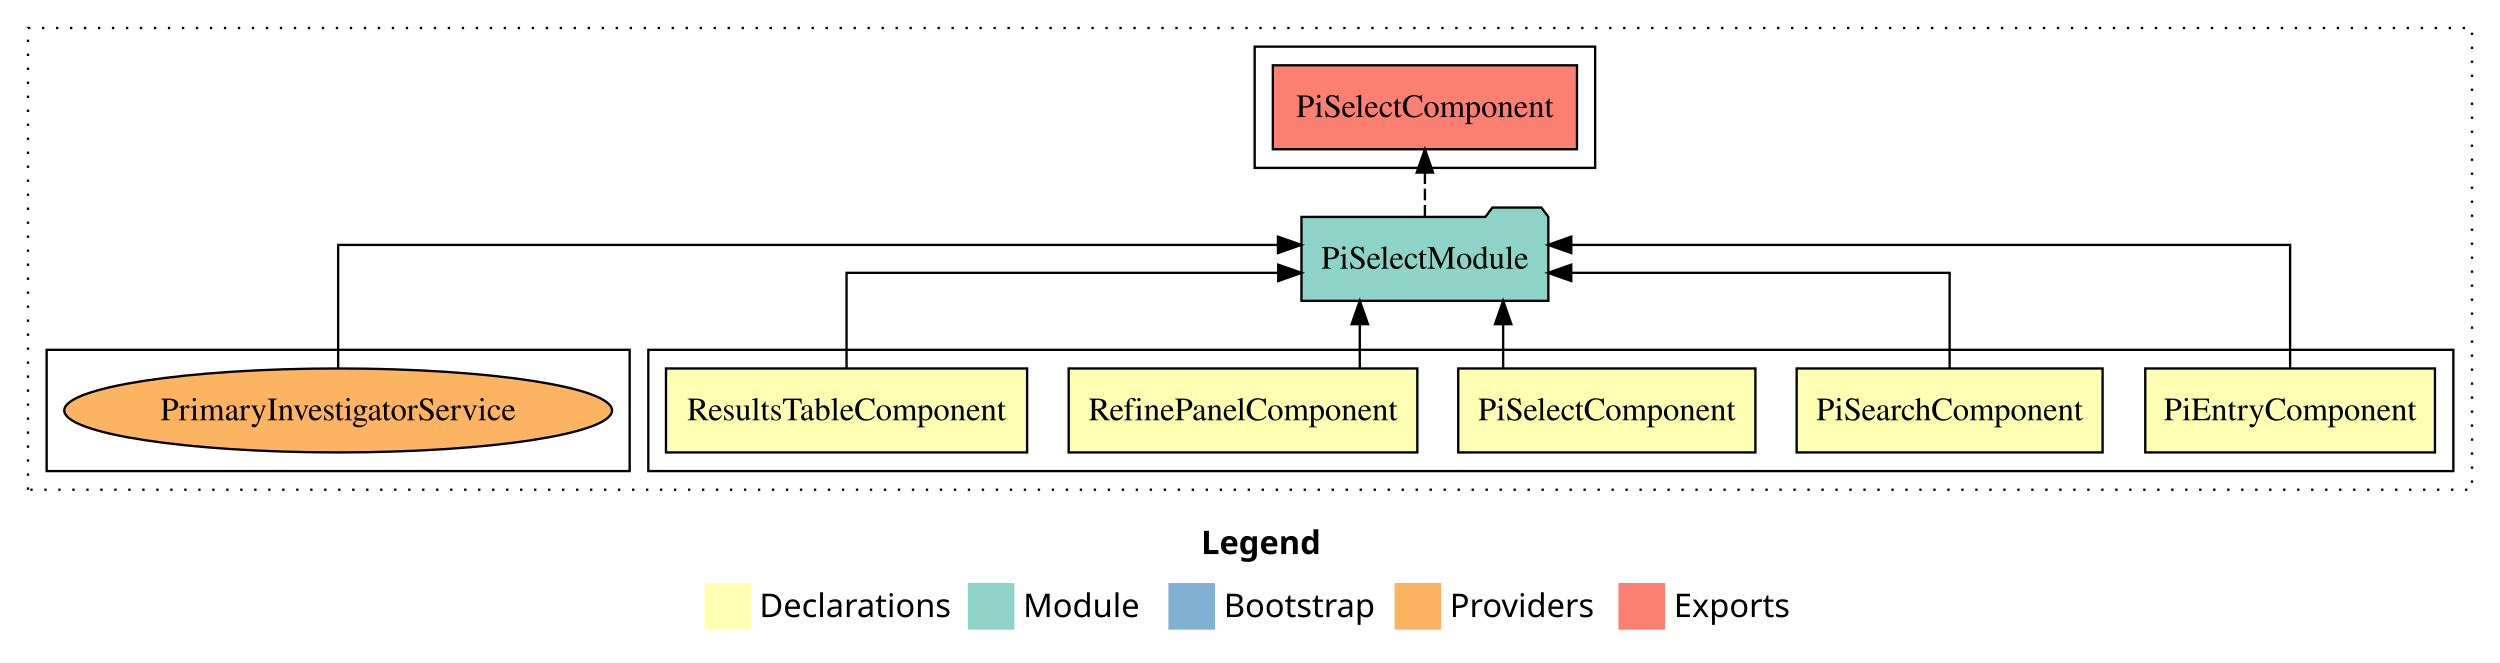
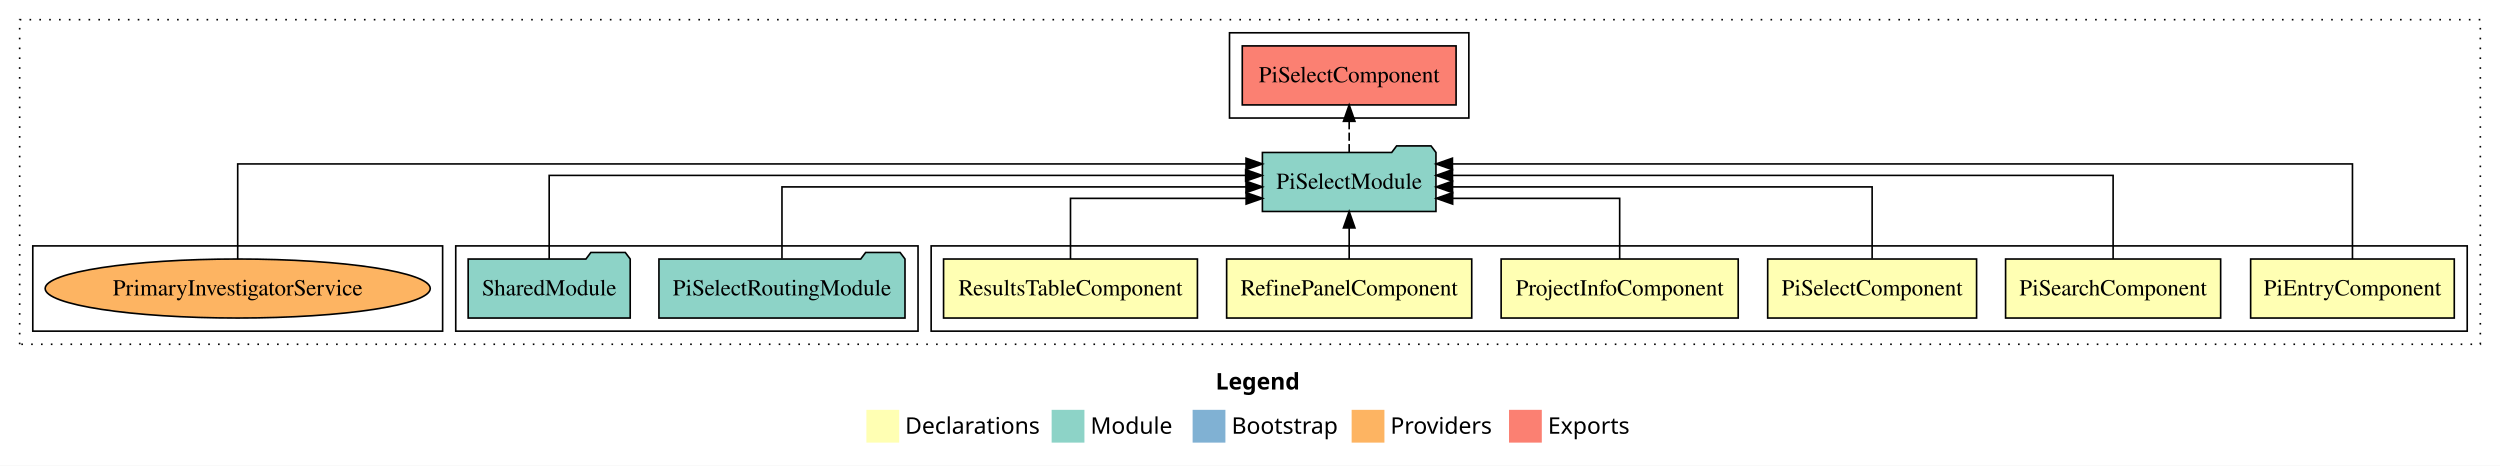
- <svg xmlns="http://www.w3.org/2000/svg" width="1072pt" height="284pt" viewBox="0.00 0.00 1072.00 284.00">
+ <svg xmlns="http://www.w3.org/2000/svg" width="1525pt" height="284pt" viewBox="0.00 0.00 1525.00 284.00">
  <g id="graph0" class="graph" transform="scale(1 1) rotate(0) translate(4 280)">
-     <polygon fill="#ffffff" stroke="transparent" points="-4,4 -4,-280 1068,-280 1068,4 -4,4" />
-     <text text-anchor="start" x="511.009" y="-42.4" font-family="sans-serif" font-weight="bold" font-size="14.00" fill="#000000">Legend</text>
-     <polygon fill="#ffffb3" stroke="transparent" points="298,-10 298,-30 318,-30 318,-10 298,-10" />
-     <text text-anchor="start" x="321.629" y="-15.4" font-family="sans-serif" font-size="14.00" fill="#000000">  Declarations</text>
-     <polygon fill="#8dd3c7" stroke="transparent" points="411,-10 411,-30 431,-30 431,-10 411,-10" />
-     <text text-anchor="start" x="434.725" y="-15.4" font-family="sans-serif" font-size="14.00" fill="#000000">  Module</text>
-     <polygon fill="#80b1d3" stroke="transparent" points="497,-10 497,-30 517,-30 517,-10 497,-10" />
-     <text text-anchor="start" x="520.781" y="-15.4" font-family="sans-serif" font-size="14.00" fill="#000000">  Bootstrap</text>
-     <polygon fill="#fdb462" stroke="transparent" points="594,-10 594,-30 614,-30 614,-10 594,-10" />
-     <text text-anchor="start" x="617.673" y="-15.4" font-family="sans-serif" font-size="14.00" fill="#000000">  Providers</text>
-     <polygon fill="#fb8072" stroke="transparent" points="690,-10 690,-30 710,-30 710,-10 690,-10" />
-     <text text-anchor="start" x="713.726" y="-15.4" font-family="sans-serif" font-size="14.00" fill="#000000">  Exports</text>
+     <polygon fill="#ffffff" stroke="transparent" points="-4,4 -4,-280 1521,-280 1521,4 -4,4" />
+     <text text-anchor="start" x="737.509" y="-42.4" font-family="sans-serif" font-weight="bold" font-size="14.00" fill="#000000">Legend</text>
+     <polygon fill="#ffffb3" stroke="transparent" points="524.5,-10 524.5,-30 544.5,-30 544.5,-10 524.5,-10" />
+     <text text-anchor="start" x="548.129" y="-15.4" font-family="sans-serif" font-size="14.00" fill="#000000">  Declarations</text>
+     <polygon fill="#8dd3c7" stroke="transparent" points="637.5,-10 637.5,-30 657.5,-30 657.5,-10 637.5,-10" />
+     <text text-anchor="start" x="661.225" y="-15.4" font-family="sans-serif" font-size="14.00" fill="#000000">  Module</text>
+     <polygon fill="#80b1d3" stroke="transparent" points="723.5,-10 723.5,-30 743.5,-30 743.5,-10 723.5,-10" />
+     <text text-anchor="start" x="747.281" y="-15.4" font-family="sans-serif" font-size="14.00" fill="#000000">  Bootstrap</text>
+     <polygon fill="#fdb462" stroke="transparent" points="820.5,-10 820.5,-30 840.5,-30 840.5,-10 820.5,-10" />
+     <text text-anchor="start" x="844.173" y="-15.4" font-family="sans-serif" font-size="14.00" fill="#000000">  Providers</text>
+     <polygon fill="#fb8072" stroke="transparent" points="916.5,-10 916.5,-30 936.5,-30 936.5,-10 916.5,-10" />
+     <text text-anchor="start" x="940.226" y="-15.4" font-family="sans-serif" font-size="14.00" fill="#000000">  Exports</text>
    <g id="clust1" class="cluster">
-       <polygon fill="none" stroke="#000000" stroke-dasharray="1,5" points="8,-70 8,-268 1056,-268 1056,-70 8,-70" />
+       <polygon fill="none" stroke="#000000" stroke-dasharray="1,5" points="8,-70 8,-268 1509,-268 1509,-70 8,-70" />
    </g>
    <g id="clust2" class="cluster">
-       <polygon fill="none" stroke="#000000" points="274,-78 274,-130 1048,-130 1048,-78 274,-78" />
+       <polygon fill="none" stroke="#000000" points="564,-78 564,-130 1501,-130 1501,-78 564,-78" />
    </g>
    <g id="clust9" class="cluster">
-       <polygon fill="none" stroke="#000000" points="534,-208 534,-260 680,-260 680,-208 534,-208" />
+       <polygon fill="none" stroke="#000000" points="274,-78 274,-130 556,-130 556,-78 274,-78" />
    </g>
-     <g id="clust11" class="cluster">
+     <g id="clust10" class="cluster">
+       <polygon fill="none" stroke="#000000" points="746,-208 746,-260 892,-260 892,-208 746,-208" />
+     </g>
+     <g id="clust12" class="cluster">
      <polygon fill="none" stroke="#000000" points="16,-78 16,-130 266,-130 266,-78 16,-78" />
    </g>
    <g id="node1" class="node">
-       <polygon fill="#ffffb3" stroke="#000000" points="1040.109,-122 915.891,-122 915.891,-86 1040.109,-86 1040.109,-122" />
-       <text text-anchor="middle" x="978" y="-99.8" font-family="Times,serif" font-size="14.00" fill="#000000">PiEntryComponent</text>
+       <polygon fill="#ffffb3" stroke="#000000" points="1493.109,-122 1368.891,-122 1368.891,-86 1493.109,-86 1493.109,-122" />
+       <text text-anchor="middle" x="1431" y="-99.8" font-family="Times,serif" font-size="14.00" fill="#000000">PiEntryComponent</text>
+     </g>
+     <g id="node7" class="node">
+       <polygon fill="#8dd3c7" stroke="#000000" points="871.932,-187 868.932,-191 847.932,-191 844.932,-187 766.068,-187 766.068,-151 871.932,-151 871.932,-187" />
+       <text text-anchor="middle" x="819" y="-164.8" font-family="Times,serif" font-size="14.00" fill="#000000">PiSelectModule</text>
+     </g>
+     <g id="edge1" class="edge">
+       <path fill="none" stroke="#000000" d="M1431,-122.011C1431,-144.485 1431,-180 1431,-180 1431,-180 881.974,-180 881.974,-180" />
+       <polygon fill="#000000" stroke="#000000" points="881.974,-176.5 871.974,-180 881.974,-183.5 881.974,-176.5" />
+     </g>
+     <g id="node2" class="node">
+       <polygon fill="#ffffb3" stroke="#000000" points="1350.593,-122 1219.407,-122 1219.407,-86 1350.593,-86 1350.593,-122" />
+       <text text-anchor="middle" x="1285" y="-99.8" font-family="Times,serif" font-size="14.00" fill="#000000">PiSearchComponent</text>
+     </g>
+     <g id="edge2" class="edge">
+       <path fill="none" stroke="#000000" d="M1285,-122.129C1285,-142.572 1285,-173 1285,-173 1285,-173 882.002,-173 882.002,-173" />
+       <polygon fill="#000000" stroke="#000000" points="882.003,-169.5 872.002,-173 882.002,-176.5 882.003,-169.5" />
+     </g>
+     <g id="node3" class="node">
+       <polygon fill="#ffffb3" stroke="#000000" points="1201.713,-122 1074.287,-122 1074.287,-86 1201.713,-86 1201.713,-122" />
+       <text text-anchor="middle" x="1138" y="-99.8" font-family="Times,serif" font-size="14.00" fill="#000000">PiSelectComponent</text>
+     </g>
+     <g id="edge3" class="edge">
+       <path fill="none" stroke="#000000" d="M1138,-122.267C1138,-140.555 1138,-166 1138,-166 1138,-166 882.034,-166 882.034,-166" />
+       <polygon fill="#000000" stroke="#000000" points="882.034,-162.5 872.034,-166 882.034,-169.5 882.034,-162.5" />
+     </g>
+     <g id="node4" class="node">
+       <polygon fill="#ffffb3" stroke="#000000" points="1056.307,-122 911.692,-122 911.692,-86 1056.307,-86 1056.307,-122" />
+       <text text-anchor="middle" x="984" y="-99.8" font-family="Times,serif" font-size="14.00" fill="#000000">ProjectInfoComponent</text>
+     </g>
+     <g id="edge4" class="edge">
+       <path fill="none" stroke="#000000" d="M984,-122.009C984,-138.049 984,-159 984,-159 984,-159 882.115,-159 882.115,-159" />
+       <polygon fill="#000000" stroke="#000000" points="882.115,-155.5 872.115,-159 882.115,-162.5 882.115,-155.5" />
+     </g>
+     <g id="node5" class="node">
+       <polygon fill="#ffffb3" stroke="#000000" points="893.752,-122 744.248,-122 744.248,-86 893.752,-86 893.752,-122" />
+       <text text-anchor="middle" x="819" y="-99.8" font-family="Times,serif" font-size="14.00" fill="#000000">RefinePanelComponent</text>
+     </g>
+     <g id="edge5" class="edge">
+       <path fill="none" stroke="#000000" d="M819,-122.106C819,-122.106 819,-140.991 819,-140.991" />
+       <polygon fill="#000000" stroke="#000000" points="815.5,-140.991 819,-150.991 822.5,-140.991 815.5,-140.991" />
    </g>
    <g id="node6" class="node">
-       <polygon fill="#8dd3c7" stroke="#000000" points="659.932,-187 656.932,-191 635.932,-191 632.932,-187 554.068,-187 554.068,-151 659.932,-151 659.932,-187" />
-       <text text-anchor="middle" x="607" y="-164.8" font-family="Times,serif" font-size="14.00" fill="#000000">PiSelectModule</text>
-     </g>
-     <g id="edge1" class="edge">
-       <path fill="none" stroke="#000000" d="M978,-122.284C978,-143.321 978,-175 978,-175 978,-175 669.761,-175 669.761,-175" />
-       <polygon fill="#000000" stroke="#000000" points="669.761,-171.5 659.761,-175 669.761,-178.5 669.761,-171.5" />
-     </g>
-     <g id="node2" class="node">
-       <polygon fill="#ffffb3" stroke="#000000" points="897.593,-122 766.407,-122 766.407,-86 897.593,-86 897.593,-122" />
-       <text text-anchor="middle" x="832" y="-99.8" font-family="Times,serif" font-size="14.00" fill="#000000">PiSearchComponent</text>
-     </g>
-     <g id="edge2" class="edge">
-       <path fill="none" stroke="#000000" d="M832,-122.022C832,-139.373 832,-163 832,-163 832,-163 669.753,-163 669.753,-163" />
-       <polygon fill="#000000" stroke="#000000" points="669.753,-159.5 659.753,-163 669.753,-166.5 669.753,-159.5" />
-     </g>
-     <g id="node3" class="node">
-       <polygon fill="#ffffb3" stroke="#000000" points="748.713,-122 621.287,-122 621.287,-86 748.713,-86 748.713,-122" />
-       <text text-anchor="middle" x="685" y="-99.8" font-family="Times,serif" font-size="14.00" fill="#000000">PiSelectComponent</text>
-     </g>
-     <g id="edge3" class="edge">
-       <path fill="none" stroke="#000000" d="M640.554,-122.106C640.554,-122.106 640.554,-140.991 640.554,-140.991" />
-       <polygon fill="#000000" stroke="#000000" points="637.054,-140.991 640.554,-150.991 644.054,-140.991 637.054,-140.991" />
-     </g>
-     <g id="node4" class="node">
-       <polygon fill="#ffffb3" stroke="#000000" points="603.752,-122 454.248,-122 454.248,-86 603.752,-86 603.752,-122" />
-       <text text-anchor="middle" x="529" y="-99.8" font-family="Times,serif" font-size="14.00" fill="#000000">RefinePanelComponent</text>
-     </g>
-     <g id="edge4" class="edge">
-       <path fill="none" stroke="#000000" d="M579.08,-122.106C579.08,-122.106 579.08,-140.991 579.08,-140.991" />
-       <polygon fill="#000000" stroke="#000000" points="575.58,-140.991 579.08,-150.991 582.58,-140.991 575.58,-140.991" />
-     </g>
-     <g id="node5" class="node">
-       <polygon fill="#ffffb3" stroke="#000000" points="436.427,-122 281.573,-122 281.573,-86 436.427,-86 436.427,-122" />
-       <text text-anchor="middle" x="359" y="-99.8" font-family="Times,serif" font-size="14.00" fill="#000000">ResultsTableComponent</text>
-     </g>
-     <g id="edge5" class="edge">
-       <path fill="none" stroke="#000000" d="M359,-122.022C359,-139.373 359,-163 359,-163 359,-163 544.102,-163 544.102,-163" />
-       <polygon fill="#000000" stroke="#000000" points="544.102,-166.5 554.102,-163 544.102,-159.5 544.102,-166.5" />
-     </g>
-     <g id="node7" class="node">
-       <polygon fill="#fb8072" stroke="#000000" points="672.213,-252 541.787,-252 541.787,-216 672.213,-216 672.213,-252" />
-       <text text-anchor="middle" x="607" y="-229.8" font-family="Times,serif" font-size="14.00" fill="#000000">PiSelectComponent </text>
+       <polygon fill="#ffffb3" stroke="#000000" points="726.427,-122 571.573,-122 571.573,-86 726.427,-86 726.427,-122" />
+       <text text-anchor="middle" x="649" y="-99.8" font-family="Times,serif" font-size="14.00" fill="#000000">ResultsTableComponent</text>
    </g>
    <g id="edge6" class="edge">
-       <path fill="none" stroke="#000000" stroke-dasharray="5,2" d="M607,-187.106C607,-187.106 607,-205.991 607,-205.991" />
-       <polygon fill="#000000" stroke="#000000" points="603.5,-205.991 607,-215.991 610.5,-205.991 603.5,-205.991" />
+       <path fill="none" stroke="#000000" d="M649,-122.009C649,-138.049 649,-159 649,-159 649,-159 756.143,-159 756.143,-159" />
+       <polygon fill="#000000" stroke="#000000" points="756.143,-162.5 766.143,-159 756.143,-155.5 756.143,-162.5" />
+     </g>
+     <g id="node10" class="node">
+       <polygon fill="#fb8072" stroke="#000000" points="884.213,-252 753.787,-252 753.787,-216 884.213,-216 884.213,-252" />
+       <text text-anchor="middle" x="819" y="-229.8" font-family="Times,serif" font-size="14.00" fill="#000000">PiSelectComponent </text>
+     </g>
+     <g id="edge9" class="edge">
+       <path fill="none" stroke="#000000" stroke-dasharray="5,2" d="M819,-187.106C819,-187.106 819,-205.991 819,-205.991" />
+       <polygon fill="#000000" stroke="#000000" points="815.5,-205.991 819,-215.991 822.5,-205.991 815.5,-205.991" />
    </g>
    <g id="node8" class="node">
+       <polygon fill="#8dd3c7" stroke="#000000" points="548.049,-122 545.049,-126 524.049,-126 521.049,-122 397.951,-122 397.951,-86 548.049,-86 548.049,-122" />
+       <text text-anchor="middle" x="473" y="-99.8" font-family="Times,serif" font-size="14.00" fill="#000000">PiSelectRoutingModule</text>
+     </g>
+     <g id="edge7" class="edge">
+       <path fill="none" stroke="#000000" d="M473,-122.267C473,-140.555 473,-166 473,-166 473,-166 756.073,-166 756.073,-166" />
+       <polygon fill="#000000" stroke="#000000" points="756.073,-169.5 766.073,-166 756.073,-162.5 756.073,-169.5" />
+     </g>
+     <g id="node9" class="node">
+       <polygon fill="#8dd3c7" stroke="#000000" points="380.423,-122 377.423,-126 356.423,-126 353.423,-122 281.577,-122 281.577,-86 380.423,-86 380.423,-122" />
+       <text text-anchor="middle" x="331" y="-99.8" font-family="Times,serif" font-size="14.00" fill="#000000">SharedModule</text>
+     </g>
+     <g id="edge8" class="edge">
+       <path fill="none" stroke="#000000" d="M331,-122.129C331,-142.572 331,-173 331,-173 331,-173 755.846,-173 755.846,-173" />
+       <polygon fill="#000000" stroke="#000000" points="755.846,-176.5 765.846,-173 755.846,-169.5 755.846,-176.5" />
+     </g>
+     <g id="node11" class="node">
      <ellipse fill="#fdb462" stroke="#000000" cx="141" cy="-104" rx="117.449" ry="18" />
      <text text-anchor="middle" x="141" y="-99.8" font-family="Times,serif" font-size="14.00" fill="#000000">PrimaryInvestigatorService</text>
    </g>
-     <g id="edge7" class="edge">
-       <path fill="none" stroke="#000000" d="M141,-122.284C141,-143.321 141,-175 141,-175 141,-175 543.998,-175 543.998,-175" />
-       <polygon fill="#000000" stroke="#000000" points="543.998,-178.5 553.998,-175 543.997,-171.5 543.998,-178.5" />
+     <g id="edge10" class="edge">
+       <path fill="none" stroke="#000000" d="M141,-122.011C141,-144.485 141,-180 141,-180 141,-180 756.081,-180 756.081,-180" />
+       <polygon fill="#000000" stroke="#000000" points="756.081,-183.5 766.081,-180 756.081,-176.5 756.081,-183.5" />
    </g>
  </g>
</svg>
